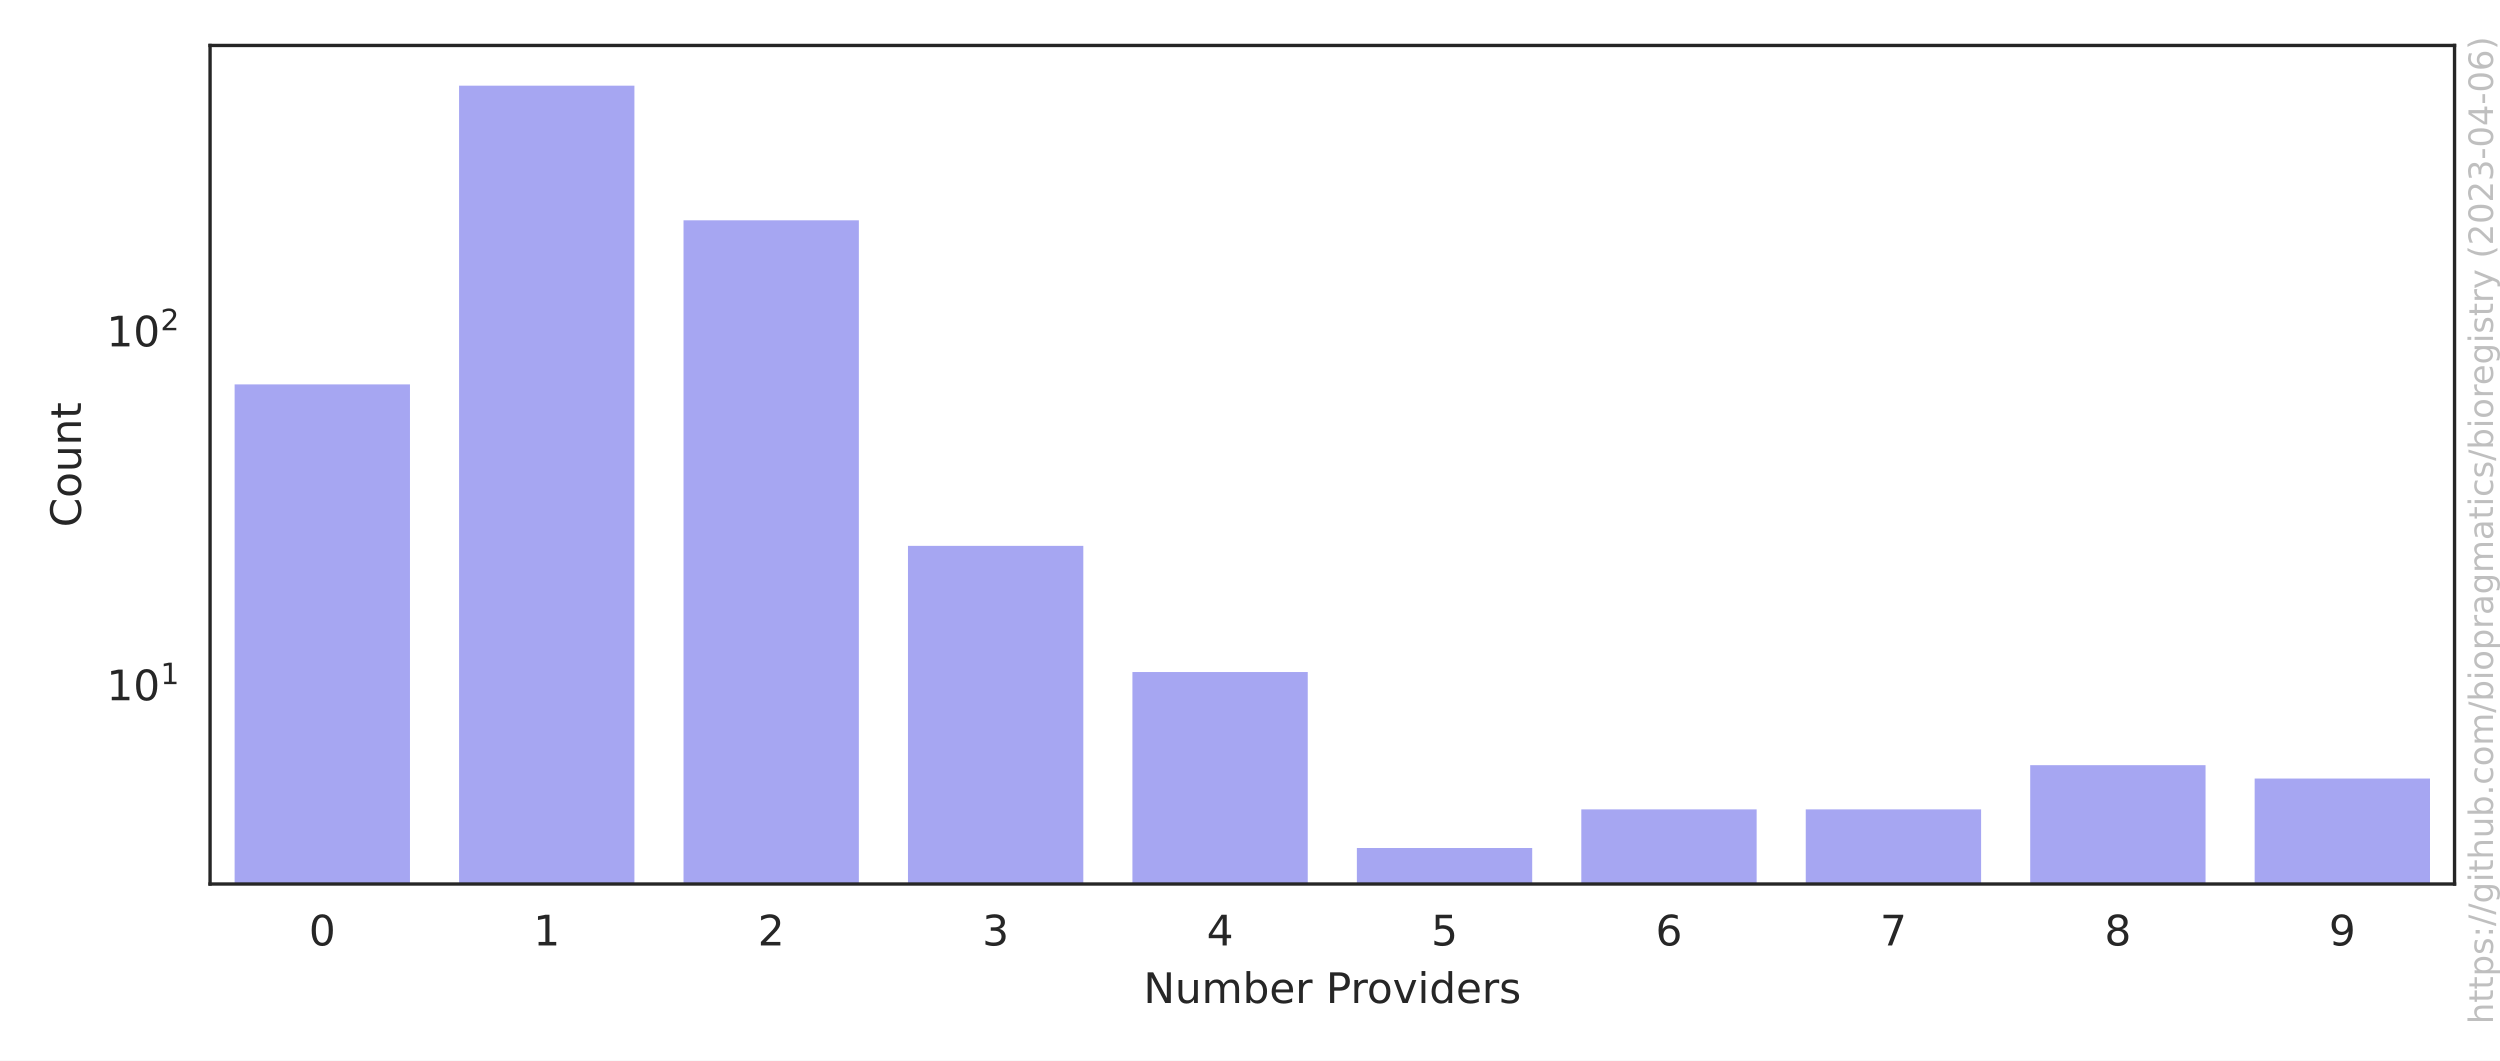
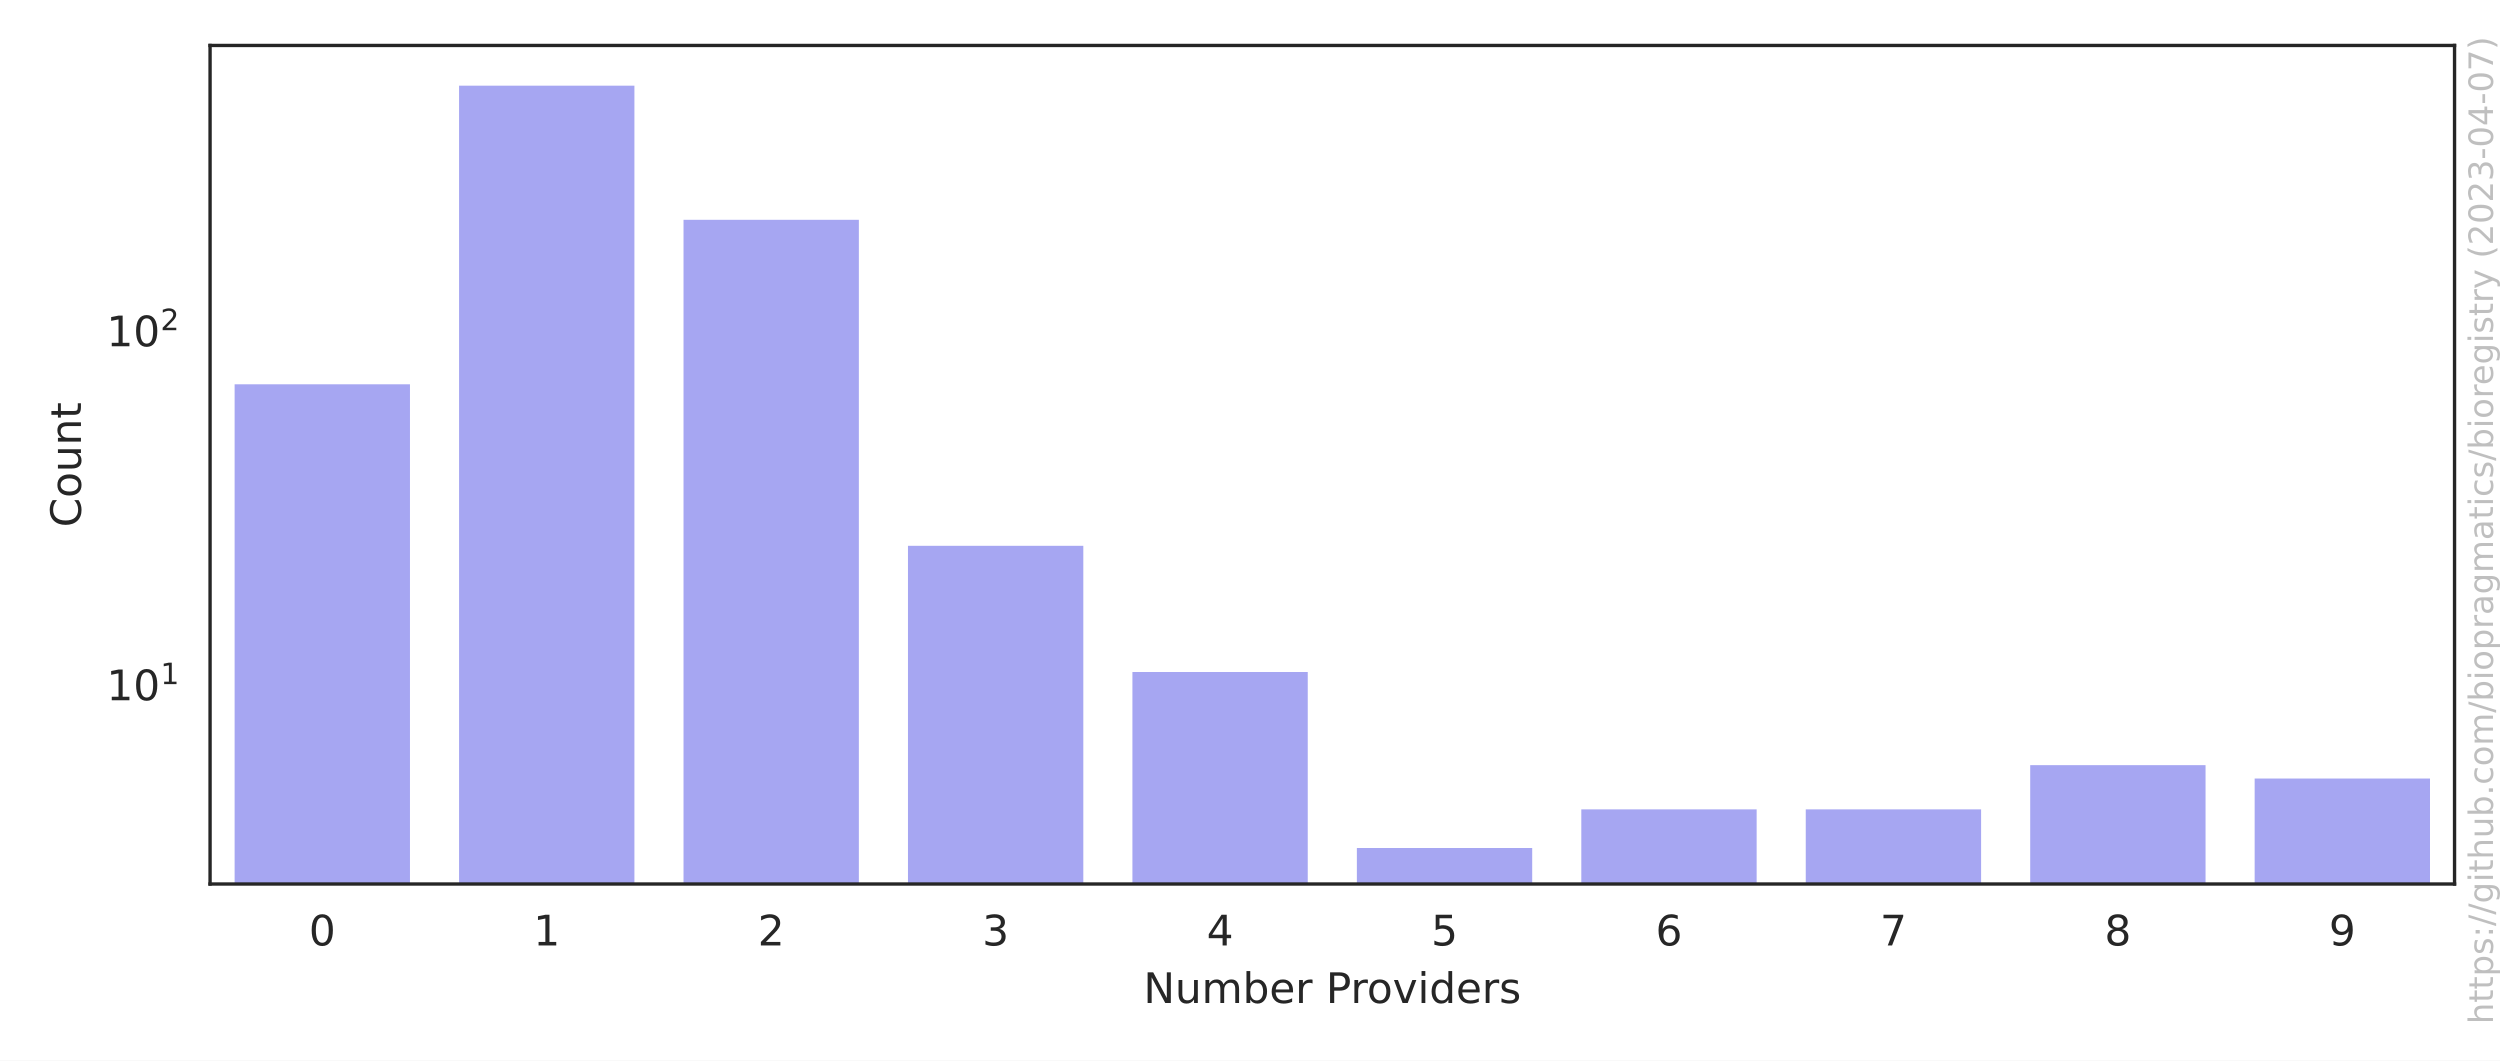
<svg xmlns="http://www.w3.org/2000/svg" xmlns:xlink="http://www.w3.org/1999/xlink" width="594pt" height="252pt" viewBox="0 0 594 252" version="1.1">
  <defs>
    <style type="text/css">*{stroke-linejoin: round; stroke-linecap: butt}</style>
  </defs>
  <g id="figure_1">
    <g id="patch_1">
      <path d="M 0 252  L 594 252  L 594 0  L 0 0  z " style="fill: #ffffff" />
    </g>
    <g id="axes_1">
      <g id="patch_2">
        <path d="M 49.913 210.04  L 583.2 210.04  L 583.2 10.8  L 49.913 10.8  z " style="fill: #ffffff" />
      </g>
      <g id="matplotlib.axis_1">
        <g id="xtick_1">
          <g id="text_1">
            <g style="fill: #262626" transform="translate(73.3958 224.6384) scale(0.1 -0.1)">
              <defs>
                <path id="DejaVuSans-30" d="M 2034 4250  Q 1547 4250 1301 3770  Q 1056 3291 1056 2328  Q 1056 1369 1301 889  Q 1547 409 2034 409  Q 2525 409 2770 889  Q 3016 1369 3016 2328  Q 3016 3291 2770 3770  Q 2525 4250 2034 4250  z M 2034 4750  Q 2819 4750 3233 4129  Q 3647 3509 3647 2328  Q 3647 1150 3233 529  Q 2819 -91 2034 -91  Q 1250 -91 836 529  Q 422 1150 422 2328  Q 422 3509 836 4129  Q 1250 4750 2034 4750  z " transform="scale(0.015625)" />
              </defs>
              <use xlink:href="#DejaVuSans-30" />
            </g>
          </g>
        </g>
        <g id="xtick_2">
          <g id="text_2">
            <g style="fill: #262626" transform="translate(126.7245 224.6384) scale(0.1 -0.1)">
              <defs>
                <path id="DejaVuSans-31" d="M 794 531  L 1825 531  L 1825 4091  L 703 3866  L 703 4441  L 1819 4666  L 2450 4666  L 2450 531  L 3481 531  L 3481 0  L 794 0  L 794 531  z " transform="scale(0.015625)" />
              </defs>
              <use xlink:href="#DejaVuSans-31" />
            </g>
          </g>
        </g>
        <g id="xtick_3">
          <g id="text_3">
            <g style="fill: #262626" transform="translate(180.0533 224.6384) scale(0.1 -0.1)">
              <defs>
                <path id="DejaVuSans-32" d="M 1228 531  L 3431 531  L 3431 0  L 469 0  L 469 531  Q 828 903 1448 1529  Q 2069 2156 2228 2338  Q 2531 2678 2651 2914  Q 2772 3150 2772 3378  Q 2772 3750 2511 3984  Q 2250 4219 1831 4219  Q 1534 4219 1204 4116  Q 875 4013 500 3803  L 500 4441  Q 881 4594 1212 4672  Q 1544 4750 1819 4750  Q 2544 4750 2975 4387  Q 3406 4025 3406 3419  Q 3406 3131 3298 2873  Q 3191 2616 2906 2266  Q 2828 2175 2409 1742  Q 1991 1309 1228 531  z " transform="scale(0.015625)" />
              </defs>
              <use xlink:href="#DejaVuSans-32" />
            </g>
          </g>
        </g>
        <g id="xtick_4">
          <g id="text_4">
            <g style="fill: #262626" transform="translate(233.382 224.6384) scale(0.1 -0.1)">
              <defs>
                <path id="DejaVuSans-33" d="M 2597 2516  Q 3050 2419 3304 2112  Q 3559 1806 3559 1356  Q 3559 666 3084 287  Q 2609 -91 1734 -91  Q 1441 -91 1130 -33  Q 819 25 488 141  L 488 750  Q 750 597 1062 519  Q 1375 441 1716 441  Q 2309 441 2620 675  Q 2931 909 2931 1356  Q 2931 1769 2642 2001  Q 2353 2234 1838 2234  L 1294 2234  L 1294 2753  L 1863 2753  Q 2328 2753 2575 2939  Q 2822 3125 2822 3475  Q 2822 3834 2567 4026  Q 2313 4219 1838 4219  Q 1578 4219 1281 4162  Q 984 4106 628 3988  L 628 4550  Q 988 4650 1302 4700  Q 1616 4750 1894 4750  Q 2613 4750 3031 4423  Q 3450 4097 3450 3541  Q 3450 3153 3228 2886  Q 3006 2619 2597 2516  z " transform="scale(0.015625)" />
              </defs>
              <use xlink:href="#DejaVuSans-33" />
            </g>
          </g>
        </g>
        <g id="xtick_5">
          <g id="text_5">
            <g style="fill: #262626" transform="translate(286.7107 224.6384) scale(0.1 -0.1)">
              <defs>
                <path id="DejaVuSans-34" d="M 2419 4116  L 825 1625  L 2419 1625  L 2419 4116  z M 2253 4666  L 3047 4666  L 3047 1625  L 3713 1625  L 3713 1100  L 3047 1100  L 3047 0  L 2419 0  L 2419 1100  L 313 1100  L 313 1709  L 2253 4666  z " transform="scale(0.015625)" />
              </defs>
              <use xlink:href="#DejaVuSans-34" />
            </g>
          </g>
        </g>
        <g id="xtick_6">
          <g id="text_6">
            <g style="fill: #262626" transform="translate(340.0395 224.6384) scale(0.1 -0.1)">
              <defs>
                <path id="DejaVuSans-35" d="M 691 4666  L 3169 4666  L 3169 4134  L 1269 4134  L 1269 2991  Q 1406 3038 1543 3061  Q 1681 3084 1819 3084  Q 2600 3084 3056 2656  Q 3513 2228 3513 1497  Q 3513 744 3044 326  Q 2575 -91 1722 -91  Q 1428 -91 1123 -41  Q 819 9 494 109  L 494 744  Q 775 591 1075 516  Q 1375 441 1709 441  Q 2250 441 2565 725  Q 2881 1009 2881 1497  Q 2881 1984 2565 2268  Q 2250 2553 1709 2553  Q 1456 2553 1204 2497  Q 953 2441 691 2322  L 691 4666  z " transform="scale(0.015625)" />
              </defs>
              <use xlink:href="#DejaVuSans-35" />
            </g>
          </g>
        </g>
        <g id="xtick_7">
          <g id="text_7">
            <g style="fill: #262626" transform="translate(393.3682 224.6384) scale(0.1 -0.1)">
              <defs>
                <path id="DejaVuSans-36" d="M 2113 2584  Q 1688 2584 1439 2293  Q 1191 2003 1191 1497  Q 1191 994 1439 701  Q 1688 409 2113 409  Q 2538 409 2786 701  Q 3034 994 3034 1497  Q 3034 2003 2786 2293  Q 2538 2584 2113 2584  z M 3366 4563  L 3366 3988  Q 3128 4100 2886 4159  Q 2644 4219 2406 4219  Q 1781 4219 1451 3797  Q 1122 3375 1075 2522  Q 1259 2794 1537 2939  Q 1816 3084 2150 3084  Q 2853 3084 3261 2657  Q 3669 2231 3669 1497  Q 3669 778 3244 343  Q 2819 -91 2113 -91  Q 1303 -91 875 529  Q 447 1150 447 2328  Q 447 3434 972 4092  Q 1497 4750 2381 4750  Q 2619 4750 2861 4703  Q 3103 4656 3366 4563  z " transform="scale(0.015625)" />
              </defs>
              <use xlink:href="#DejaVuSans-36" />
            </g>
          </g>
        </g>
        <g id="xtick_8">
          <g id="text_8">
            <g style="fill: #262626" transform="translate(446.6969 224.6384) scale(0.1 -0.1)">
              <defs>
                <path id="DejaVuSans-37" d="M 525 4666  L 3525 4666  L 3525 4397  L 1831 0  L 1172 0  L 2766 4134  L 525 4134  L 525 4666  z " transform="scale(0.015625)" />
              </defs>
              <use xlink:href="#DejaVuSans-37" />
            </g>
          </g>
        </g>
        <g id="xtick_9">
          <g id="text_9">
            <g style="fill: #262626" transform="translate(500.0257 224.6384) scale(0.1 -0.1)">
              <defs>
                <path id="DejaVuSans-38" d="M 2034 2216  Q 1584 2216 1326 1975  Q 1069 1734 1069 1313  Q 1069 891 1326 650  Q 1584 409 2034 409  Q 2484 409 2743 651  Q 3003 894 3003 1313  Q 3003 1734 2745 1975  Q 2488 2216 2034 2216  z M 1403 2484  Q 997 2584 770 2862  Q 544 3141 544 3541  Q 544 4100 942 4425  Q 1341 4750 2034 4750  Q 2731 4750 3128 4425  Q 3525 4100 3525 3541  Q 3525 3141 3298 2862  Q 3072 2584 2669 2484  Q 3125 2378 3379 2068  Q 3634 1759 3634 1313  Q 3634 634 3220 271  Q 2806 -91 2034 -91  Q 1263 -91 848 271  Q 434 634 434 1313  Q 434 1759 690 2068  Q 947 2378 1403 2484  z M 1172 3481  Q 1172 3119 1398 2916  Q 1625 2713 2034 2713  Q 2441 2713 2670 2916  Q 2900 3119 2900 3481  Q 2900 3844 2670 4047  Q 2441 4250 2034 4250  Q 1625 4250 1398 4047  Q 1172 3844 1172 3481  z " transform="scale(0.015625)" />
              </defs>
              <use xlink:href="#DejaVuSans-38" />
            </g>
          </g>
        </g>
        <g id="xtick_10">
          <g id="text_10">
            <g style="fill: #262626" transform="translate(553.3544 224.6384) scale(0.1 -0.1)">
              <defs>
                <path id="DejaVuSans-39" d="M 703 97  L 703 672  Q 941 559 1184 500  Q 1428 441 1663 441  Q 2288 441 2617 861  Q 2947 1281 2994 2138  Q 2813 1869 2534 1725  Q 2256 1581 1919 1581  Q 1219 1581 811 2004  Q 403 2428 403 3163  Q 403 3881 828 4315  Q 1253 4750 1959 4750  Q 2769 4750 3195 4129  Q 3622 3509 3622 2328  Q 3622 1225 3098 567  Q 2575 -91 1691 -91  Q 1453 -91 1209 -44  Q 966 3 703 97  z M 1959 2075  Q 2384 2075 2632 2365  Q 2881 2656 2881 3163  Q 2881 3666 2632 3958  Q 2384 4250 1959 4250  Q 1534 4250 1286 3958  Q 1038 3666 1038 3163  Q 1038 2656 1286 2365  Q 1534 2075 1959 2075  z " transform="scale(0.015625)" />
              </defs>
              <use xlink:href="#DejaVuSans-39" />
            </g>
          </g>
        </g>
        <g id="text_11">
          <g style="fill: #262626" transform="translate(271.6923 238.3166) scale(0.1 -0.1)">
            <defs>
              <path id="DejaVuSans-4e" d="M 628 4666  L 1478 4666  L 3547 763  L 3547 4666  L 4159 4666  L 4159 0  L 3309 0  L 1241 3903  L 1241 0  L 628 0  L 628 4666  z " transform="scale(0.015625)" />
              <path id="DejaVuSans-75" d="M 544 1381  L 544 3500  L 1119 3500  L 1119 1403  Q 1119 906 1312 657  Q 1506 409 1894 409  Q 2359 409 2629 706  Q 2900 1003 2900 1516  L 2900 3500  L 3475 3500  L 3475 0  L 2900 0  L 2900 538  Q 2691 219 2414 64  Q 2138 -91 1772 -91  Q 1169 -91 856 284  Q 544 659 544 1381  z M 1991 3584  L 1991 3584  z " transform="scale(0.015625)" />
              <path id="DejaVuSans-6d" d="M 3328 2828  Q 3544 3216 3844 3400  Q 4144 3584 4550 3584  Q 5097 3584 5394 3201  Q 5691 2819 5691 2113  L 5691 0  L 5113 0  L 5113 2094  Q 5113 2597 4934 2840  Q 4756 3084 4391 3084  Q 3944 3084 3684 2787  Q 3425 2491 3425 1978  L 3425 0  L 2847 0  L 2847 2094  Q 2847 2600 2669 2842  Q 2491 3084 2119 3084  Q 1678 3084 1418 2786  Q 1159 2488 1159 1978  L 1159 0  L 581 0  L 581 3500  L 1159 3500  L 1159 2956  Q 1356 3278 1631 3431  Q 1906 3584 2284 3584  Q 2666 3584 2933 3390  Q 3200 3197 3328 2828  z " transform="scale(0.015625)" />
              <path id="DejaVuSans-62" d="M 3116 1747  Q 3116 2381 2855 2742  Q 2594 3103 2138 3103  Q 1681 3103 1420 2742  Q 1159 2381 1159 1747  Q 1159 1113 1420 752  Q 1681 391 2138 391  Q 2594 391 2855 752  Q 3116 1113 3116 1747  z M 1159 2969  Q 1341 3281 1617 3432  Q 1894 3584 2278 3584  Q 2916 3584 3314 3078  Q 3713 2572 3713 1747  Q 3713 922 3314 415  Q 2916 -91 2278 -91  Q 1894 -91 1617 61  Q 1341 213 1159 525  L 1159 0  L 581 0  L 581 4863  L 1159 4863  L 1159 2969  z " transform="scale(0.015625)" />
              <path id="DejaVuSans-65" d="M 3597 1894  L 3597 1613  L 953 1613  Q 991 1019 1311 708  Q 1631 397 2203 397  Q 2534 397 2845 478  Q 3156 559 3463 722  L 3463 178  Q 3153 47 2828 -22  Q 2503 -91 2169 -91  Q 1331 -91 842 396  Q 353 884 353 1716  Q 353 2575 817 3079  Q 1281 3584 2069 3584  Q 2775 3584 3186 3129  Q 3597 2675 3597 1894  z M 3022 2063  Q 3016 2534 2758 2815  Q 2500 3097 2075 3097  Q 1594 3097 1305 2825  Q 1016 2553 972 2059  L 3022 2063  z " transform="scale(0.015625)" />
              <path id="DejaVuSans-72" d="M 2631 2963  Q 2534 3019 2420 3045  Q 2306 3072 2169 3072  Q 1681 3072 1420 2755  Q 1159 2438 1159 1844  L 1159 0  L 581 0  L 581 3500  L 1159 3500  L 1159 2956  Q 1341 3275 1631 3429  Q 1922 3584 2338 3584  Q 2397 3584 2469 3576  Q 2541 3569 2628 3553  L 2631 2963  z " transform="scale(0.015625)" />
              <path id="DejaVuSans-20" transform="scale(0.015625)" />
              <path id="DejaVuSans-50" d="M 1259 4147  L 1259 2394  L 2053 2394  Q 2494 2394 2734 2622  Q 2975 2850 2975 3272  Q 2975 3691 2734 3919  Q 2494 4147 2053 4147  L 1259 4147  z M 628 4666  L 2053 4666  Q 2838 4666 3239 4311  Q 3641 3956 3641 3272  Q 3641 2581 3239 2228  Q 2838 1875 2053 1875  L 1259 1875  L 1259 0  L 628 0  L 628 4666  z " transform="scale(0.015625)" />
              <path id="DejaVuSans-6f" d="M 1959 3097  Q 1497 3097 1228 2736  Q 959 2375 959 1747  Q 959 1119 1226 758  Q 1494 397 1959 397  Q 2419 397 2687 759  Q 2956 1122 2956 1747  Q 2956 2369 2687 2733  Q 2419 3097 1959 3097  z M 1959 3584  Q 2709 3584 3137 3096  Q 3566 2609 3566 1747  Q 3566 888 3137 398  Q 2709 -91 1959 -91  Q 1206 -91 779 398  Q 353 888 353 1747  Q 353 2609 779 3096  Q 1206 3584 1959 3584  z " transform="scale(0.015625)" />
              <path id="DejaVuSans-76" d="M 191 3500  L 800 3500  L 1894 563  L 2988 3500  L 3597 3500  L 2284 0  L 1503 0  L 191 3500  z " transform="scale(0.015625)" />
              <path id="DejaVuSans-69" d="M 603 3500  L 1178 3500  L 1178 0  L 603 0  L 603 3500  z M 603 4863  L 1178 4863  L 1178 4134  L 603 4134  L 603 4863  z " transform="scale(0.015625)" />
              <path id="DejaVuSans-64" d="M 2906 2969  L 2906 4863  L 3481 4863  L 3481 0  L 2906 0  L 2906 525  Q 2725 213 2448 61  Q 2172 -91 1784 -91  Q 1150 -91 751 415  Q 353 922 353 1747  Q 353 2572 751 3078  Q 1150 3584 1784 3584  Q 2172 3584 2448 3432  Q 2725 3281 2906 2969  z M 947 1747  Q 947 1113 1208 752  Q 1469 391 1925 391  Q 2381 391 2643 752  Q 2906 1113 2906 1747  Q 2906 2381 2643 2742  Q 2381 3103 1925 3103  Q 1469 3103 1208 2742  Q 947 2381 947 1747  z " transform="scale(0.015625)" />
              <path id="DejaVuSans-73" d="M 2834 3397  L 2834 2853  Q 2591 2978 2328 3040  Q 2066 3103 1784 3103  Q 1356 3103 1142 2972  Q 928 2841 928 2578  Q 928 2378 1081 2264  Q 1234 2150 1697 2047  L 1894 2003  Q 2506 1872 2764 1633  Q 3022 1394 3022 966  Q 3022 478 2636 193  Q 2250 -91 1575 -91  Q 1294 -91 989 -36  Q 684 19 347 128  L 347 722  Q 666 556 975 473  Q 1284 391 1588 391  Q 1994 391 2212 530  Q 2431 669 2431 922  Q 2431 1156 2273 1281  Q 2116 1406 1581 1522  L 1381 1569  Q 847 1681 609 1914  Q 372 2147 372 2553  Q 372 3047 722 3315  Q 1072 3584 1716 3584  Q 2034 3584 2315 3537  Q 2597 3491 2834 3397  z " transform="scale(0.015625)" />
            </defs>
            <use xlink:href="#DejaVuSans-4e" />
            <use xlink:href="#DejaVuSans-75" x="74.805" />
            <use xlink:href="#DejaVuSans-6d" x="138.184" />
            <use xlink:href="#DejaVuSans-62" x="235.596" />
            <use xlink:href="#DejaVuSans-65" x="299.072" />
            <use xlink:href="#DejaVuSans-72" x="360.596" />
            <use xlink:href="#DejaVuSans-20" x="401.709" />
            <use xlink:href="#DejaVuSans-50" x="433.496" />
            <use xlink:href="#DejaVuSans-72" x="492.049" />
            <use xlink:href="#DejaVuSans-6f" x="530.912" />
            <use xlink:href="#DejaVuSans-76" x="592.094" />
            <use xlink:href="#DejaVuSans-69" x="651.273" />
            <use xlink:href="#DejaVuSans-64" x="679.057" />
            <use xlink:href="#DejaVuSans-65" x="742.533" />
            <use xlink:href="#DejaVuSans-72" x="804.057" />
            <use xlink:href="#DejaVuSans-73" x="845.17" />
          </g>
        </g>
      </g>
      <g id="matplotlib.axis_2">
        <g id="ytick_1">
          <g id="text_12">
-             <g style="fill: #262626" transform="translate(25.31268 166.4524) scale(0.1 -0.1)">
+             <g style="fill: #262626" transform="translate(25.31268 166.4447) scale(0.1 -0.1)">
              <use xlink:href="#DejaVuSans-31" transform="translate(0 0.684375)" />
              <use xlink:href="#DejaVuSans-30" transform="translate(63.62305 0.684375)" />
              <use xlink:href="#DejaVuSans-31" transform="translate(128.2031 38.96563) scale(0.7)" />
            </g>
          </g>
        </g>
        <g id="ytick_2">
          <g id="text_13">
-             <g style="fill: #262626" transform="translate(25.31268 82.38185) scale(0.1 -0.1)">
+             <g style="fill: #262626" transform="translate(25.31268 82.35713) scale(0.1 -0.1)">
              <use xlink:href="#DejaVuSans-31" transform="translate(0 0.765625)" />
              <use xlink:href="#DejaVuSans-30" transform="translate(63.62305 0.765625)" />
              <use xlink:href="#DejaVuSans-32" transform="translate(128.2031 39.04688) scale(0.7)" />
            </g>
          </g>
        </g>
        <g id="ytick_3" />
        <g id="ytick_4" />
        <g id="ytick_5" />
        <g id="ytick_6" />
        <g id="ytick_7" />
        <g id="ytick_8" />
        <g id="ytick_9" />
        <g id="ytick_10" />
        <g id="ytick_11" />
        <g id="ytick_12" />
        <g id="ytick_13" />
        <g id="ytick_14" />
        <g id="ytick_15" />
        <g id="ytick_16" />
        <g id="ytick_17" />
        <g id="ytick_18" />
        <g id="ytick_19" />
        <g id="ytick_20" />
        <g id="ytick_21" />
        <g id="ytick_22" />
        <g id="text_14">
          <g style="fill: #262626" transform="translate(19.233 125.2684) rotate(-90) scale(0.1 -0.1)">
            <defs>
              <path id="DejaVuSans-43" d="M 4122 4306  L 4122 3641  Q 3803 3938 3442 4084  Q 3081 4231 2675 4231  Q 1875 4231 1450 3742  Q 1025 3253 1025 2328  Q 1025 1406 1450 917  Q 1875 428 2675 428  Q 3081 428 3442 575  Q 3803 722 4122 1019  L 4122 359  Q 3791 134 3420 21  Q 3050 -91 2638 -91  Q 1578 -91 968 557  Q 359 1206 359 2328  Q 359 3453 968 4101  Q 1578 4750 2638 4750  Q 3056 4750 3426 4639  Q 3797 4528 4122 4306  z " transform="scale(0.015625)" />
              <path id="DejaVuSans-6e" d="M 3513 2113  L 3513 0  L 2938 0  L 2938 2094  Q 2938 2591 2744 2837  Q 2550 3084 2163 3084  Q 1697 3084 1428 2787  Q 1159 2491 1159 1978  L 1159 0  L 581 0  L 581 3500  L 1159 3500  L 1159 2956  Q 1366 3272 1645 3428  Q 1925 3584 2291 3584  Q 2894 3584 3203 3211  Q 3513 2838 3513 2113  z " transform="scale(0.015625)" />
              <path id="DejaVuSans-74" d="M 1172 4494  L 1172 3500  L 2356 3500  L 2356 3053  L 1172 3053  L 1172 1153  Q 1172 725 1289 603  Q 1406 481 1766 481  L 2356 481  L 2356 0  L 1766 0  Q 1100 0 847 248  Q 594 497 594 1153  L 594 3053  L 172 3053  L 172 3500  L 594 3500  L 594 4494  L 1172 4494  z " transform="scale(0.015625)" />
            </defs>
            <use xlink:href="#DejaVuSans-43" />
            <use xlink:href="#DejaVuSans-6f" x="69.824" />
            <use xlink:href="#DejaVuSans-75" x="131.006" />
            <use xlink:href="#DejaVuSans-6e" x="194.385" />
            <use xlink:href="#DejaVuSans-74" x="257.764" />
          </g>
        </g>
      </g>
      <g id="patch_3">
-         <path d="M 55.246 84317.278  L 97.909 84317.278  L 97.909 90.831  L 55.246 90.831  z " clip-path="url(#p84426c0476)" style="fill: #2020df; opacity: 0.4; stroke: #ffffff; stroke-linejoin: miter" />
+         <path d="M 55.246 84334.263  L 97.909 84334.263  L 97.909 90.809  L 55.246 90.809  z " clip-path="url(#p84426c0476)" style="fill: #2020df; opacity: 0.4; stroke: #ffffff; stroke-linejoin: miter" />
      </g>
      <g id="patch_4">
-         <path d="M 108.574 84317.278  L 151.237 84317.278  L 151.237 19.856  L 108.574 19.856  z " clip-path="url(#p84426c0476)" style="fill: #2020df; opacity: 0.4; stroke: #ffffff; stroke-linejoin: miter" />
+         <path d="M 108.574 84334.263  L 151.237 84334.263  L 151.237 19.856  L 108.574 19.856  z " clip-path="url(#p84426c0476)" style="fill: #2020df; opacity: 0.4; stroke: #ffffff; stroke-linejoin: miter" />
      </g>
      <g id="patch_5">
-         <path d="M 161.903 84317.278  L 204.566 84317.278  L 204.566 51.843  L 161.903 51.843  z " clip-path="url(#p84426c0476)" style="fill: #2020df; opacity: 0.4; stroke: #ffffff; stroke-linejoin: miter" />
+         <path d="M 161.903 84334.263  L 204.566 84334.263  L 204.566 51.725  L 161.903 51.725  z " clip-path="url(#p84426c0476)" style="fill: #2020df; opacity: 0.4; stroke: #ffffff; stroke-linejoin: miter" />
      </g>
      <g id="patch_6">
-         <path d="M 215.232 84317.278  L 257.895 84317.278  L 257.895 129.198  L 215.232 129.198  z " clip-path="url(#p84426c0476)" style="fill: #2020df; opacity: 0.4; stroke: #ffffff; stroke-linejoin: miter" />
+         <path d="M 215.232 84334.263  L 257.895 84334.263  L 257.895 129.184  L 215.232 129.184  z " clip-path="url(#p84426c0476)" style="fill: #2020df; opacity: 0.4; stroke: #ffffff; stroke-linejoin: miter" />
      </g>
      <g id="patch_7">
-         <path d="M 268.56 84317.278  L 311.223 84317.278  L 311.223 159.173  L 268.56 159.173  z " clip-path="url(#p84426c0476)" style="fill: #2020df; opacity: 0.4; stroke: #ffffff; stroke-linejoin: miter" />
+         <path d="M 268.56 84334.263  L 311.223 84334.263  L 311.223 159.165  L 268.56 159.165  z " clip-path="url(#p84426c0476)" style="fill: #2020df; opacity: 0.4; stroke: #ffffff; stroke-linejoin: miter" />
      </g>
      <g id="patch_8">
-         <path d="M 321.889 84317.278  L 364.552 84317.278  L 364.552 200.984  L 321.889 200.984  z " clip-path="url(#p84426c0476)" style="fill: #2020df; opacity: 0.4; stroke: #ffffff; stroke-linejoin: miter" />
+         <path d="M 321.889 84334.263  L 364.552 84334.263  L 364.552 200.984  L 321.889 200.984  z " clip-path="url(#p84426c0476)" style="fill: #2020df; opacity: 0.4; stroke: #ffffff; stroke-linejoin: miter" />
      </g>
      <g id="patch_9">
-         <path d="M 375.218 84317.278  L 417.881 84317.278  L 417.881 191.808  L 375.218 191.808  z " clip-path="url(#p84426c0476)" style="fill: #2020df; opacity: 0.4; stroke: #ffffff; stroke-linejoin: miter" />
+         <path d="M 375.218 84334.263  L 417.881 84334.263  L 417.881 191.806  L 375.218 191.806  z " clip-path="url(#p84426c0476)" style="fill: #2020df; opacity: 0.4; stroke: #ffffff; stroke-linejoin: miter" />
      </g>
      <g id="patch_10">
-         <path d="M 428.547 84317.278  L 471.21 84317.278  L 471.21 191.808  L 428.547 191.808  z " clip-path="url(#p84426c0476)" style="fill: #2020df; opacity: 0.4; stroke: #ffffff; stroke-linejoin: miter" />
+         <path d="M 428.547 84334.263  L 471.21 84334.263  L 471.21 191.806  L 428.547 191.806  z " clip-path="url(#p84426c0476)" style="fill: #2020df; opacity: 0.4; stroke: #ffffff; stroke-linejoin: miter" />
      </g>
      <g id="patch_11">
-         <path d="M 481.875 84317.278  L 524.538 84317.278  L 524.538 181.304  L 481.875 181.304  z " clip-path="url(#p84426c0476)" style="fill: #2020df; opacity: 0.4; stroke: #ffffff; stroke-linejoin: miter" />
+         <path d="M 481.875 84334.263  L 524.538 84334.263  L 524.538 181.3  L 481.875 181.3  z " clip-path="url(#p84426c0476)" style="fill: #2020df; opacity: 0.4; stroke: #ffffff; stroke-linejoin: miter" />
      </g>
      <g id="patch_12">
-         <path d="M 535.204 84317.278  L 577.867 84317.278  L 577.867 184.481  L 535.204 184.481  z " clip-path="url(#p84426c0476)" style="fill: #2020df; opacity: 0.4; stroke: #ffffff; stroke-linejoin: miter" />
+         <path d="M 535.204 84334.263  L 577.867 84334.263  L 577.867 184.478  L 535.204 184.478  z " clip-path="url(#p84426c0476)" style="fill: #2020df; opacity: 0.4; stroke: #ffffff; stroke-linejoin: miter" />
      </g>
      <g id="patch_13">
        <path d="M 49.913 210.04  L 49.913 10.8  " style="fill: none; stroke: #262626; stroke-width: 0.8; stroke-linejoin: miter; stroke-linecap: square" />
      </g>
      <g id="patch_14">
        <path d="M 583.2 210.04  L 583.2 10.8  " style="fill: none; stroke: #262626; stroke-width: 0.8; stroke-linejoin: miter; stroke-linecap: square" />
      </g>
      <g id="patch_15">
        <path d="M 49.913 210.04  L 583.2 210.04  " style="fill: none; stroke: #262626; stroke-width: 0.8; stroke-linejoin: miter; stroke-linecap: square" />
      </g>
      <g id="patch_16">
        <path d="M 49.913 10.8  L 583.2 10.8  " style="fill: none; stroke: #262626; stroke-width: 0.8; stroke-linejoin: miter; stroke-linecap: square" />
      </g>
    </g>
    <g id="text_15">
      <g style="fill: #808080; opacity: 0.5" transform="translate(592.3362 243.3237) rotate(-90) scale(0.08 -0.08)">
        <defs>
          <path id="DejaVuSans-68" d="M 3513 2113  L 3513 0  L 2938 0  L 2938 2094  Q 2938 2591 2744 2837  Q 2550 3084 2163 3084  Q 1697 3084 1428 2787  Q 1159 2491 1159 1978  L 1159 0  L 581 0  L 581 4863  L 1159 4863  L 1159 2956  Q 1366 3272 1645 3428  Q 1925 3584 2291 3584  Q 2894 3584 3203 3211  Q 3513 2838 3513 2113  z " transform="scale(0.015625)" />
          <path id="DejaVuSans-70" d="M 1159 525  L 1159 -1331  L 581 -1331  L 581 3500  L 1159 3500  L 1159 2969  Q 1341 3281 1617 3432  Q 1894 3584 2278 3584  Q 2916 3584 3314 3078  Q 3713 2572 3713 1747  Q 3713 922 3314 415  Q 2916 -91 2278 -91  Q 1894 -91 1617 61  Q 1341 213 1159 525  z M 3116 1747  Q 3116 2381 2855 2742  Q 2594 3103 2138 3103  Q 1681 3103 1420 2742  Q 1159 2381 1159 1747  Q 1159 1113 1420 752  Q 1681 391 2138 391  Q 2594 391 2855 752  Q 3116 1113 3116 1747  z " transform="scale(0.015625)" />
          <path id="DejaVuSans-3a" d="M 750 794  L 1409 794  L 1409 0  L 750 0  L 750 794  z M 750 3309  L 1409 3309  L 1409 2516  L 750 2516  L 750 3309  z " transform="scale(0.015625)" />
          <path id="DejaVuSans-2f" d="M 1625 4666  L 2156 4666  L 531 -594  L 0 -594  L 1625 4666  z " transform="scale(0.015625)" />
          <path id="DejaVuSans-67" d="M 2906 1791  Q 2906 2416 2648 2759  Q 2391 3103 1925 3103  Q 1463 3103 1205 2759  Q 947 2416 947 1791  Q 947 1169 1205 825  Q 1463 481 1925 481  Q 2391 481 2648 825  Q 2906 1169 2906 1791  z M 3481 434  Q 3481 -459 3084 -895  Q 2688 -1331 1869 -1331  Q 1566 -1331 1297 -1286  Q 1028 -1241 775 -1147  L 775 -588  Q 1028 -725 1275 -790  Q 1522 -856 1778 -856  Q 2344 -856 2625 -561  Q 2906 -266 2906 331  L 2906 616  Q 2728 306 2450 153  Q 2172 0 1784 0  Q 1141 0 747 490  Q 353 981 353 1791  Q 353 2603 747 3093  Q 1141 3584 1784 3584  Q 2172 3584 2450 3431  Q 2728 3278 2906 2969  L 2906 3500  L 3481 3500  L 3481 434  z " transform="scale(0.015625)" />
          <path id="DejaVuSans-2e" d="M 684 794  L 1344 794  L 1344 0  L 684 0  L 684 794  z " transform="scale(0.015625)" />
          <path id="DejaVuSans-63" d="M 3122 3366  L 3122 2828  Q 2878 2963 2633 3030  Q 2388 3097 2138 3097  Q 1578 3097 1268 2742  Q 959 2388 959 1747  Q 959 1106 1268 751  Q 1578 397 2138 397  Q 2388 397 2633 464  Q 2878 531 3122 666  L 3122 134  Q 2881 22 2623 -34  Q 2366 -91 2075 -91  Q 1284 -91 818 406  Q 353 903 353 1747  Q 353 2603 823 3093  Q 1294 3584 2113 3584  Q 2378 3584 2631 3529  Q 2884 3475 3122 3366  z " transform="scale(0.015625)" />
          <path id="DejaVuSans-61" d="M 2194 1759  Q 1497 1759 1228 1600  Q 959 1441 959 1056  Q 959 750 1161 570  Q 1363 391 1709 391  Q 2188 391 2477 730  Q 2766 1069 2766 1631  L 2766 1759  L 2194 1759  z M 3341 1997  L 3341 0  L 2766 0  L 2766 531  Q 2569 213 2275 61  Q 1981 -91 1556 -91  Q 1019 -91 701 211  Q 384 513 384 1019  Q 384 1609 779 1909  Q 1175 2209 1959 2209  L 2766 2209  L 2766 2266  Q 2766 2663 2505 2880  Q 2244 3097 1772 3097  Q 1472 3097 1187 3025  Q 903 2953 641 2809  L 641 3341  Q 956 3463 1253 3523  Q 1550 3584 1831 3584  Q 2591 3584 2966 3190  Q 3341 2797 3341 1997  z " transform="scale(0.015625)" />
          <path id="DejaVuSans-79" d="M 2059 -325  Q 1816 -950 1584 -1140  Q 1353 -1331 966 -1331  L 506 -1331  L 506 -850  L 844 -850  Q 1081 -850 1212 -737  Q 1344 -625 1503 -206  L 1606 56  L 191 3500  L 800 3500  L 1894 763  L 2988 3500  L 3597 3500  L 2059 -325  z " transform="scale(0.015625)" />
          <path id="DejaVuSans-28" d="M 1984 4856  Q 1566 4138 1362 3434  Q 1159 2731 1159 2009  Q 1159 1288 1364 580  Q 1569 -128 1984 -844  L 1484 -844  Q 1016 -109 783 600  Q 550 1309 550 2009  Q 550 2706 781 3412  Q 1013 4119 1484 4856  L 1984 4856  z " transform="scale(0.015625)" />
          <path id="DejaVuSans-2d" d="M 313 2009  L 1997 2009  L 1997 1497  L 313 1497  L 313 2009  z " transform="scale(0.015625)" />
          <path id="DejaVuSans-29" d="M 513 4856  L 1013 4856  Q 1481 4119 1714 3412  Q 1947 2706 1947 2009  Q 1947 1309 1714 600  Q 1481 -109 1013 -844  L 513 -844  Q 928 -128 1133 580  Q 1338 1288 1338 2009  Q 1338 2731 1133 3434  Q 928 4138 513 4856  z " transform="scale(0.015625)" />
        </defs>
        <use xlink:href="#DejaVuSans-68" />
        <use xlink:href="#DejaVuSans-74" x="63.379" />
        <use xlink:href="#DejaVuSans-74" x="102.588" />
        <use xlink:href="#DejaVuSans-70" x="141.797" />
        <use xlink:href="#DejaVuSans-73" x="205.273" />
        <use xlink:href="#DejaVuSans-3a" x="257.373" />
        <use xlink:href="#DejaVuSans-2f" x="291.064" />
        <use xlink:href="#DejaVuSans-2f" x="324.756" />
        <use xlink:href="#DejaVuSans-67" x="358.447" />
        <use xlink:href="#DejaVuSans-69" x="421.924" />
        <use xlink:href="#DejaVuSans-74" x="449.707" />
        <use xlink:href="#DejaVuSans-68" x="488.916" />
        <use xlink:href="#DejaVuSans-75" x="552.295" />
        <use xlink:href="#DejaVuSans-62" x="615.674" />
        <use xlink:href="#DejaVuSans-2e" x="679.15" />
        <use xlink:href="#DejaVuSans-63" x="710.938" />
        <use xlink:href="#DejaVuSans-6f" x="765.918" />
        <use xlink:href="#DejaVuSans-6d" x="827.1" />
        <use xlink:href="#DejaVuSans-2f" x="924.512" />
        <use xlink:href="#DejaVuSans-62" x="958.203" />
        <use xlink:href="#DejaVuSans-69" x="1021.68" />
        <use xlink:href="#DejaVuSans-6f" x="1049.463" />
        <use xlink:href="#DejaVuSans-70" x="1110.645" />
        <use xlink:href="#DejaVuSans-72" x="1174.121" />
        <use xlink:href="#DejaVuSans-61" x="1215.234" />
        <use xlink:href="#DejaVuSans-67" x="1276.514" />
        <use xlink:href="#DejaVuSans-6d" x="1339.99" />
        <use xlink:href="#DejaVuSans-61" x="1437.402" />
        <use xlink:href="#DejaVuSans-74" x="1498.682" />
        <use xlink:href="#DejaVuSans-69" x="1537.891" />
        <use xlink:href="#DejaVuSans-63" x="1565.674" />
        <use xlink:href="#DejaVuSans-73" x="1620.654" />
        <use xlink:href="#DejaVuSans-2f" x="1672.754" />
        <use xlink:href="#DejaVuSans-62" x="1706.445" />
        <use xlink:href="#DejaVuSans-69" x="1769.922" />
        <use xlink:href="#DejaVuSans-6f" x="1797.705" />
        <use xlink:href="#DejaVuSans-72" x="1858.887" />
        <use xlink:href="#DejaVuSans-65" x="1897.75" />
        <use xlink:href="#DejaVuSans-67" x="1959.273" />
        <use xlink:href="#DejaVuSans-69" x="2022.75" />
        <use xlink:href="#DejaVuSans-73" x="2050.533" />
        <use xlink:href="#DejaVuSans-74" x="2102.633" />
        <use xlink:href="#DejaVuSans-72" x="2141.842" />
        <use xlink:href="#DejaVuSans-79" x="2182.955" />
        <use xlink:href="#DejaVuSans-20" x="2242.135" />
        <use xlink:href="#DejaVuSans-28" x="2273.922" />
        <use xlink:href="#DejaVuSans-32" x="2312.936" />
        <use xlink:href="#DejaVuSans-30" x="2376.559" />
        <use xlink:href="#DejaVuSans-32" x="2440.182" />
        <use xlink:href="#DejaVuSans-33" x="2503.805" />
        <use xlink:href="#DejaVuSans-2d" x="2567.428" />
        <use xlink:href="#DejaVuSans-30" x="2603.512" />
        <use xlink:href="#DejaVuSans-34" x="2667.135" />
        <use xlink:href="#DejaVuSans-2d" x="2730.758" />
        <use xlink:href="#DejaVuSans-30" x="2766.842" />
-         <use xlink:href="#DejaVuSans-36" x="2830.465" />
+         <use xlink:href="#DejaVuSans-37" x="2830.465" />
        <use xlink:href="#DejaVuSans-29" x="2894.088" />
      </g>
    </g>
  </g>
  <defs>
    <clipPath id="p84426c0476">
      <rect x="49.913" y="10.8" width="533.287" height="199.24" />
    </clipPath>
  </defs>
</svg>
